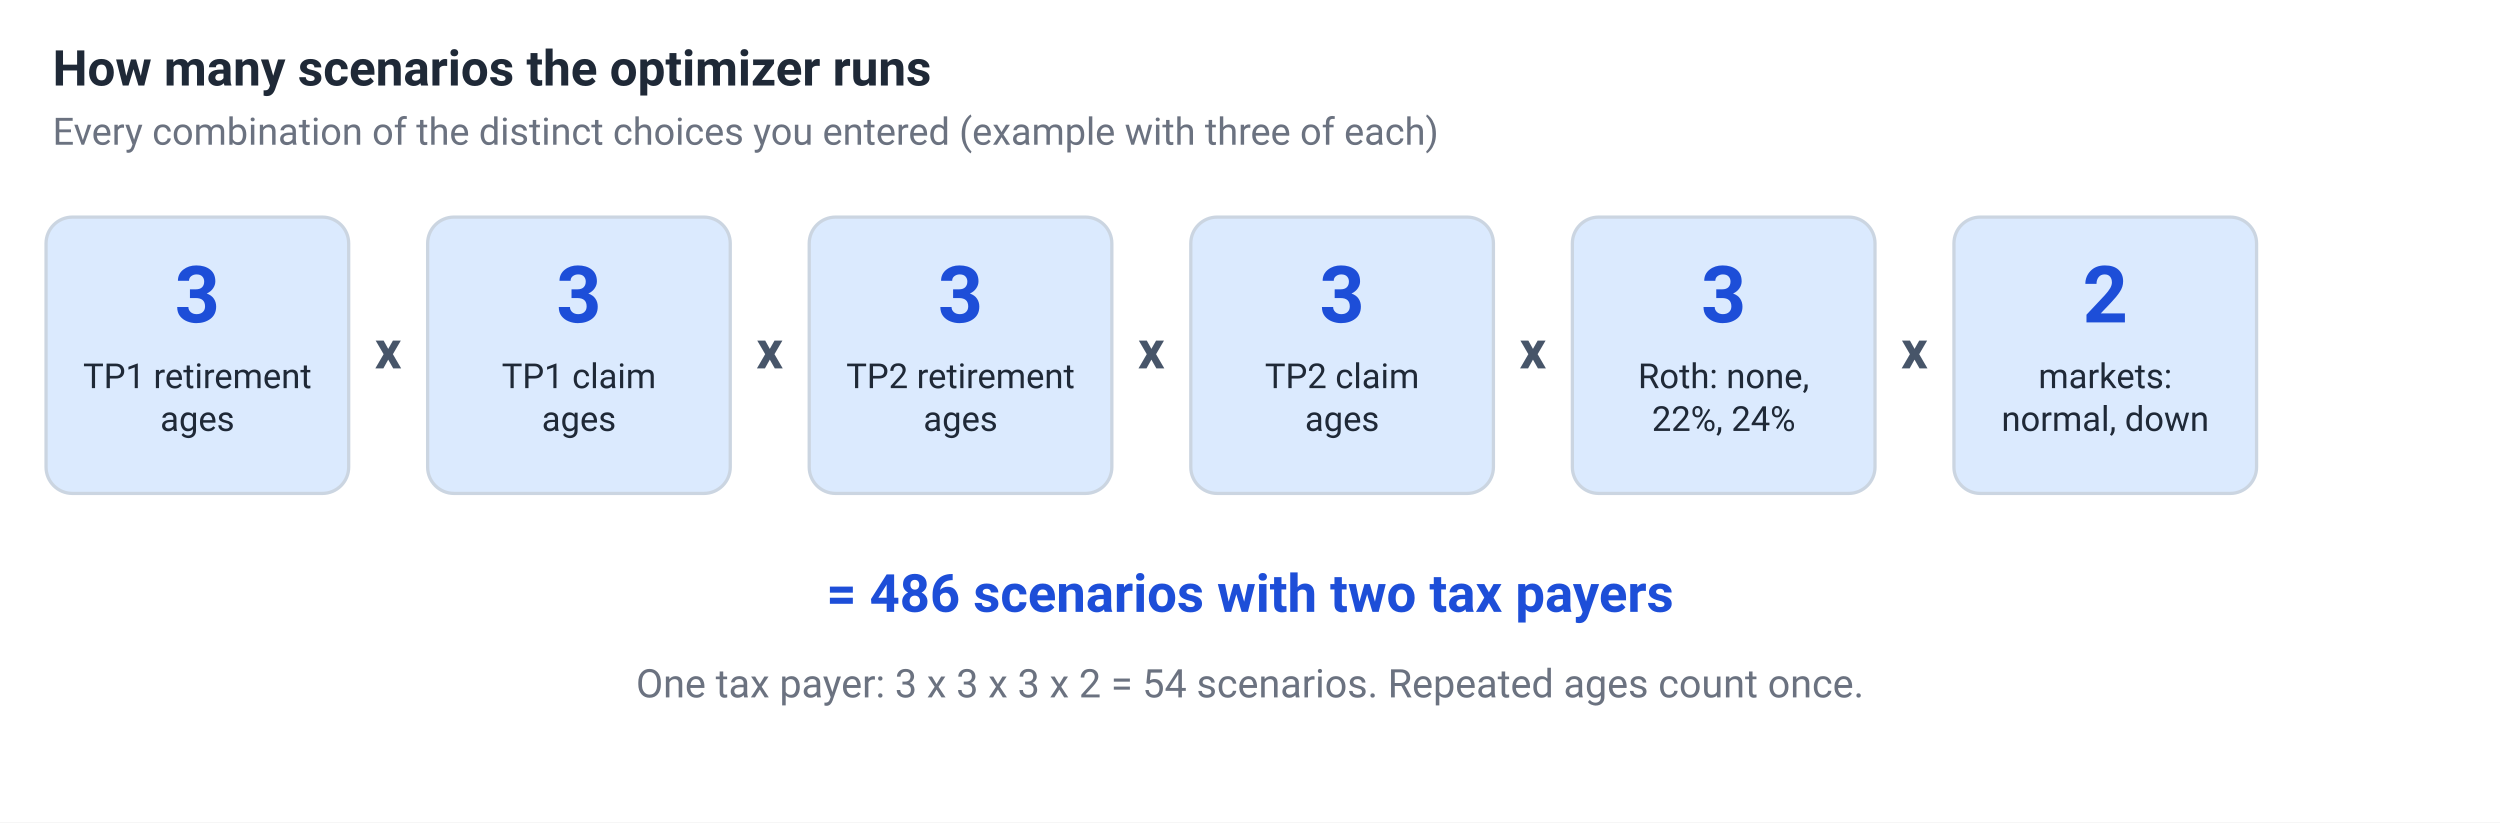
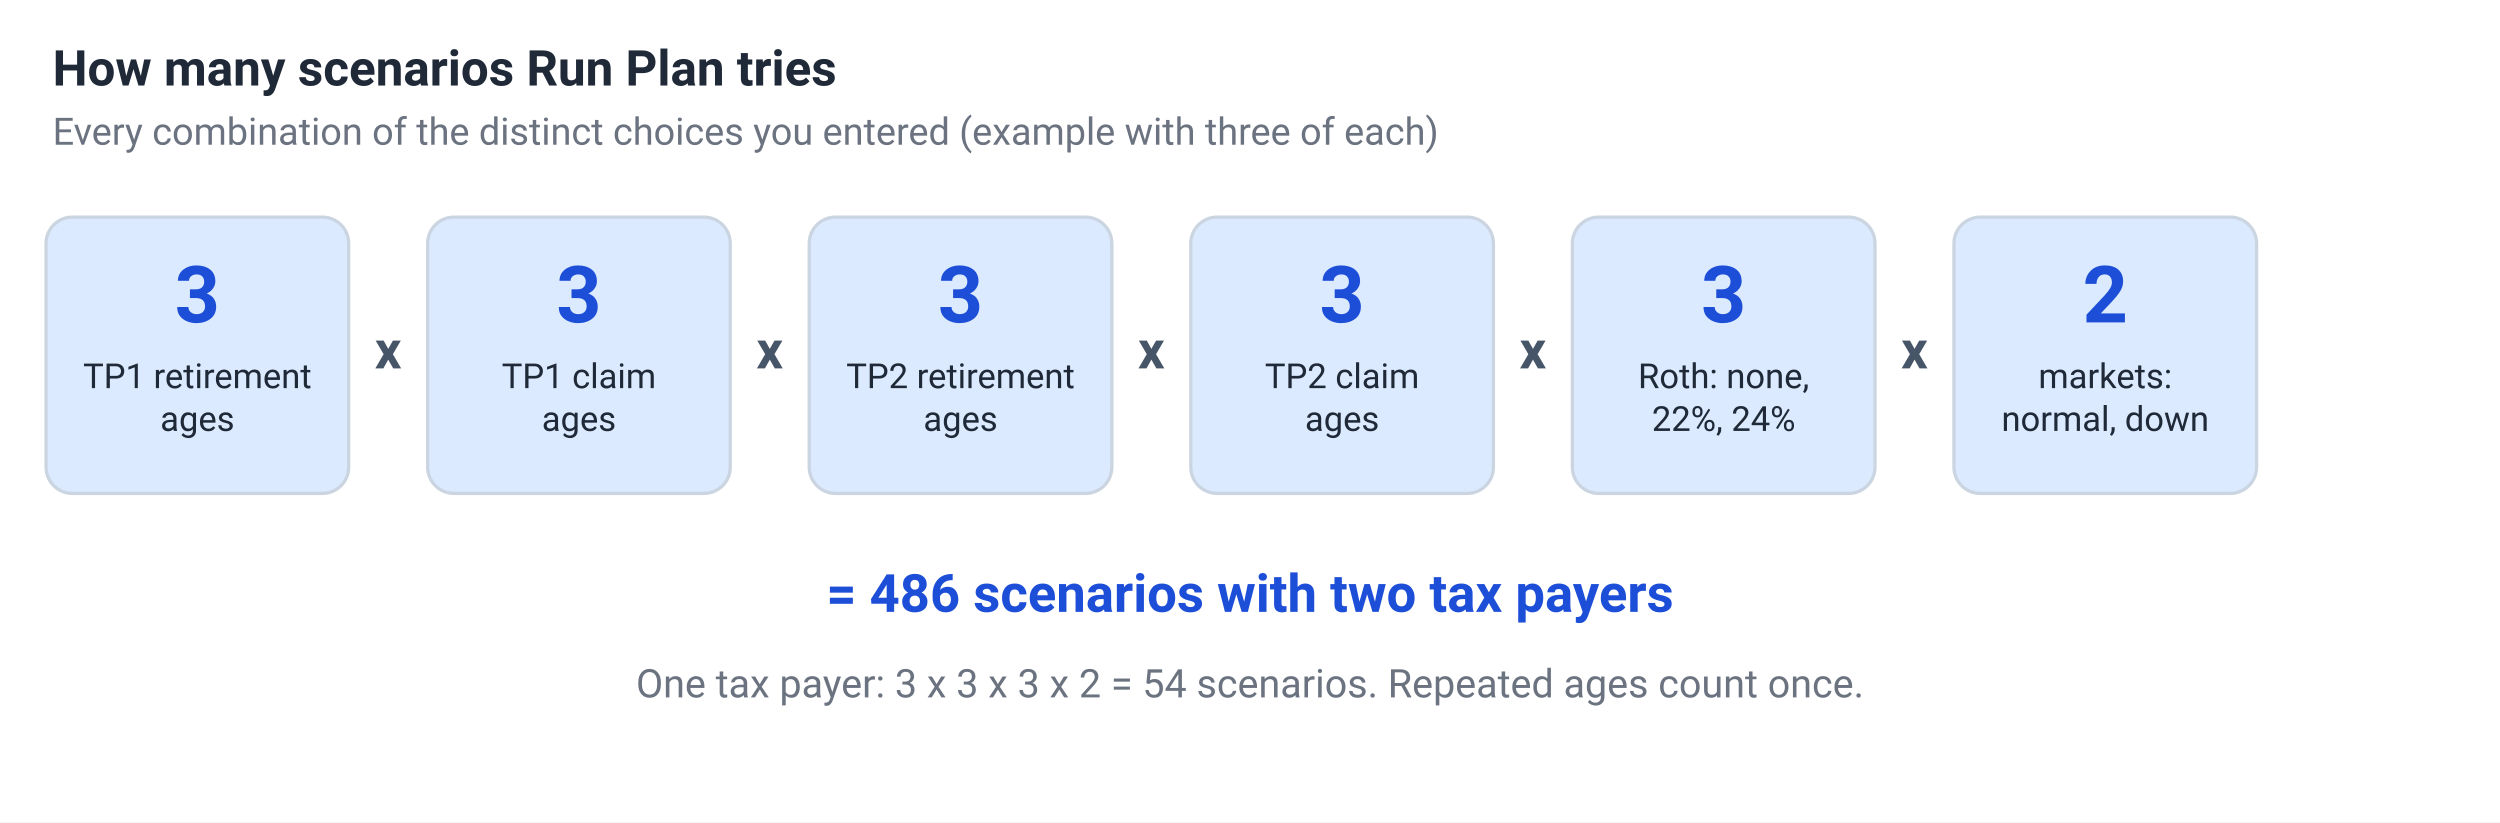
<svg xmlns="http://www.w3.org/2000/svg" viewBox="0 0 760 250" width="760" height="250" font-family="system-ui, -apple-system, 'Segoe UI', Roboto, Helvetica, Arial, sans-serif" font-size="12" role="img">
  <defs>
    <marker id="arrow" viewBox="0 0 10 10" refX="9" refY="5" markerWidth="7" markerHeight="7" orient="auto-start-reverse">
      <path d="M0,0 L10,5 L0,10 z" fill="#475569" />
    </marker>
  </defs>
  <rect width="760" height="250" fill="#ffffff" />
-   <text x="16" y="26" font-size="15" font-weight="600" fill="#1f2937">How many scenarios the optimizer runs</text>
+   <text x="16" y="26" font-size="15" font-weight="600" fill="#1f2937">How many scenarios Run Plan tries</text>
  <text x="16" y="44" font-size="11.5" fill="#6b7280">Every combination of the distinct choices you entered (example with three of each)</text>
  <rect x="14" y="66" width="92" height="84" fill="#dbeafe" stroke="#cbd5e1" stroke-width="1" rx="8" />
  <text x="60" y="98" text-anchor="middle" font-size="24" font-weight="700" fill="#1d4ed8">3</text>
  <text x="60" y="118" text-anchor="middle" font-size="10.5" fill="#1f2937">TP1 retirement</text>
  <text x="60" y="131" text-anchor="middle" font-size="10.5" fill="#1f2937">ages</text>
  <text x="118" y="112" text-anchor="middle" font-size="16" font-weight="700" fill="#475569">x</text>
  <rect x="130" y="66" width="92" height="84" fill="#dbeafe" stroke="#cbd5e1" stroke-width="1" rx="8" />
  <text x="176" y="98" text-anchor="middle" font-size="24" font-weight="700" fill="#1d4ed8">3</text>
  <text x="176" y="118" text-anchor="middle" font-size="10.5" fill="#1f2937">TP1 claim</text>
  <text x="176" y="131" text-anchor="middle" font-size="10.5" fill="#1f2937">ages</text>
  <text x="234" y="112" text-anchor="middle" font-size="16" font-weight="700" fill="#475569">x</text>
  <rect x="246" y="66" width="92" height="84" fill="#dbeafe" stroke="#cbd5e1" stroke-width="1" rx="8" />
  <text x="292" y="98" text-anchor="middle" font-size="24" font-weight="700" fill="#1d4ed8">3</text>
  <text x="292" y="118" text-anchor="middle" font-size="10.5" fill="#1f2937">TP2 retirement</text>
  <text x="292" y="131" text-anchor="middle" font-size="10.5" fill="#1f2937">ages</text>
  <text x="350" y="112" text-anchor="middle" font-size="16" font-weight="700" fill="#475569">x</text>
  <rect x="362" y="66" width="92" height="84" fill="#dbeafe" stroke="#cbd5e1" stroke-width="1" rx="8" />
  <text x="408" y="98" text-anchor="middle" font-size="24" font-weight="700" fill="#1d4ed8">3</text>
  <text x="408" y="118" text-anchor="middle" font-size="10.5" fill="#1f2937">TP2 claim</text>
  <text x="408" y="131" text-anchor="middle" font-size="10.5" fill="#1f2937">ages</text>
  <text x="466" y="112" text-anchor="middle" font-size="16" font-weight="700" fill="#475569">x</text>
  <rect x="478" y="66" width="92" height="84" fill="#dbeafe" stroke="#cbd5e1" stroke-width="1" rx="8" />
  <text x="524" y="98" text-anchor="middle" font-size="24" font-weight="700" fill="#1d4ed8">3</text>
  <text x="524" y="118" text-anchor="middle" font-size="10.5" fill="#1f2937">Roth: none,</text>
  <text x="524" y="131" text-anchor="middle" font-size="10.5" fill="#1f2937">22%, 24%</text>
  <text x="582" y="112" text-anchor="middle" font-size="16" font-weight="700" fill="#475569">x</text>
  <rect x="594" y="66" width="92" height="84" fill="#dbeafe" stroke="#cbd5e1" stroke-width="1" rx="8" />
  <text x="640" y="98" text-anchor="middle" font-size="24" font-weight="700" fill="#1d4ed8">2</text>
  <text x="640" y="118" text-anchor="middle" font-size="10.5" fill="#1f2937">markets:</text>
  <text x="640" y="131" text-anchor="middle" font-size="10.5" fill="#1f2937">normal, down</text>
  <text x="380" y="186" text-anchor="middle" font-size="16" font-weight="700" fill="#1d4ed8">= 486 scenarios with two tax payers</text>
  <text x="380" y="212" text-anchor="middle" font-size="12" fill="#6b7280">One tax payer: 3 x 3 x 3 x 2 = 54 scenarios. Repeated ages count once.</text>
</svg>
